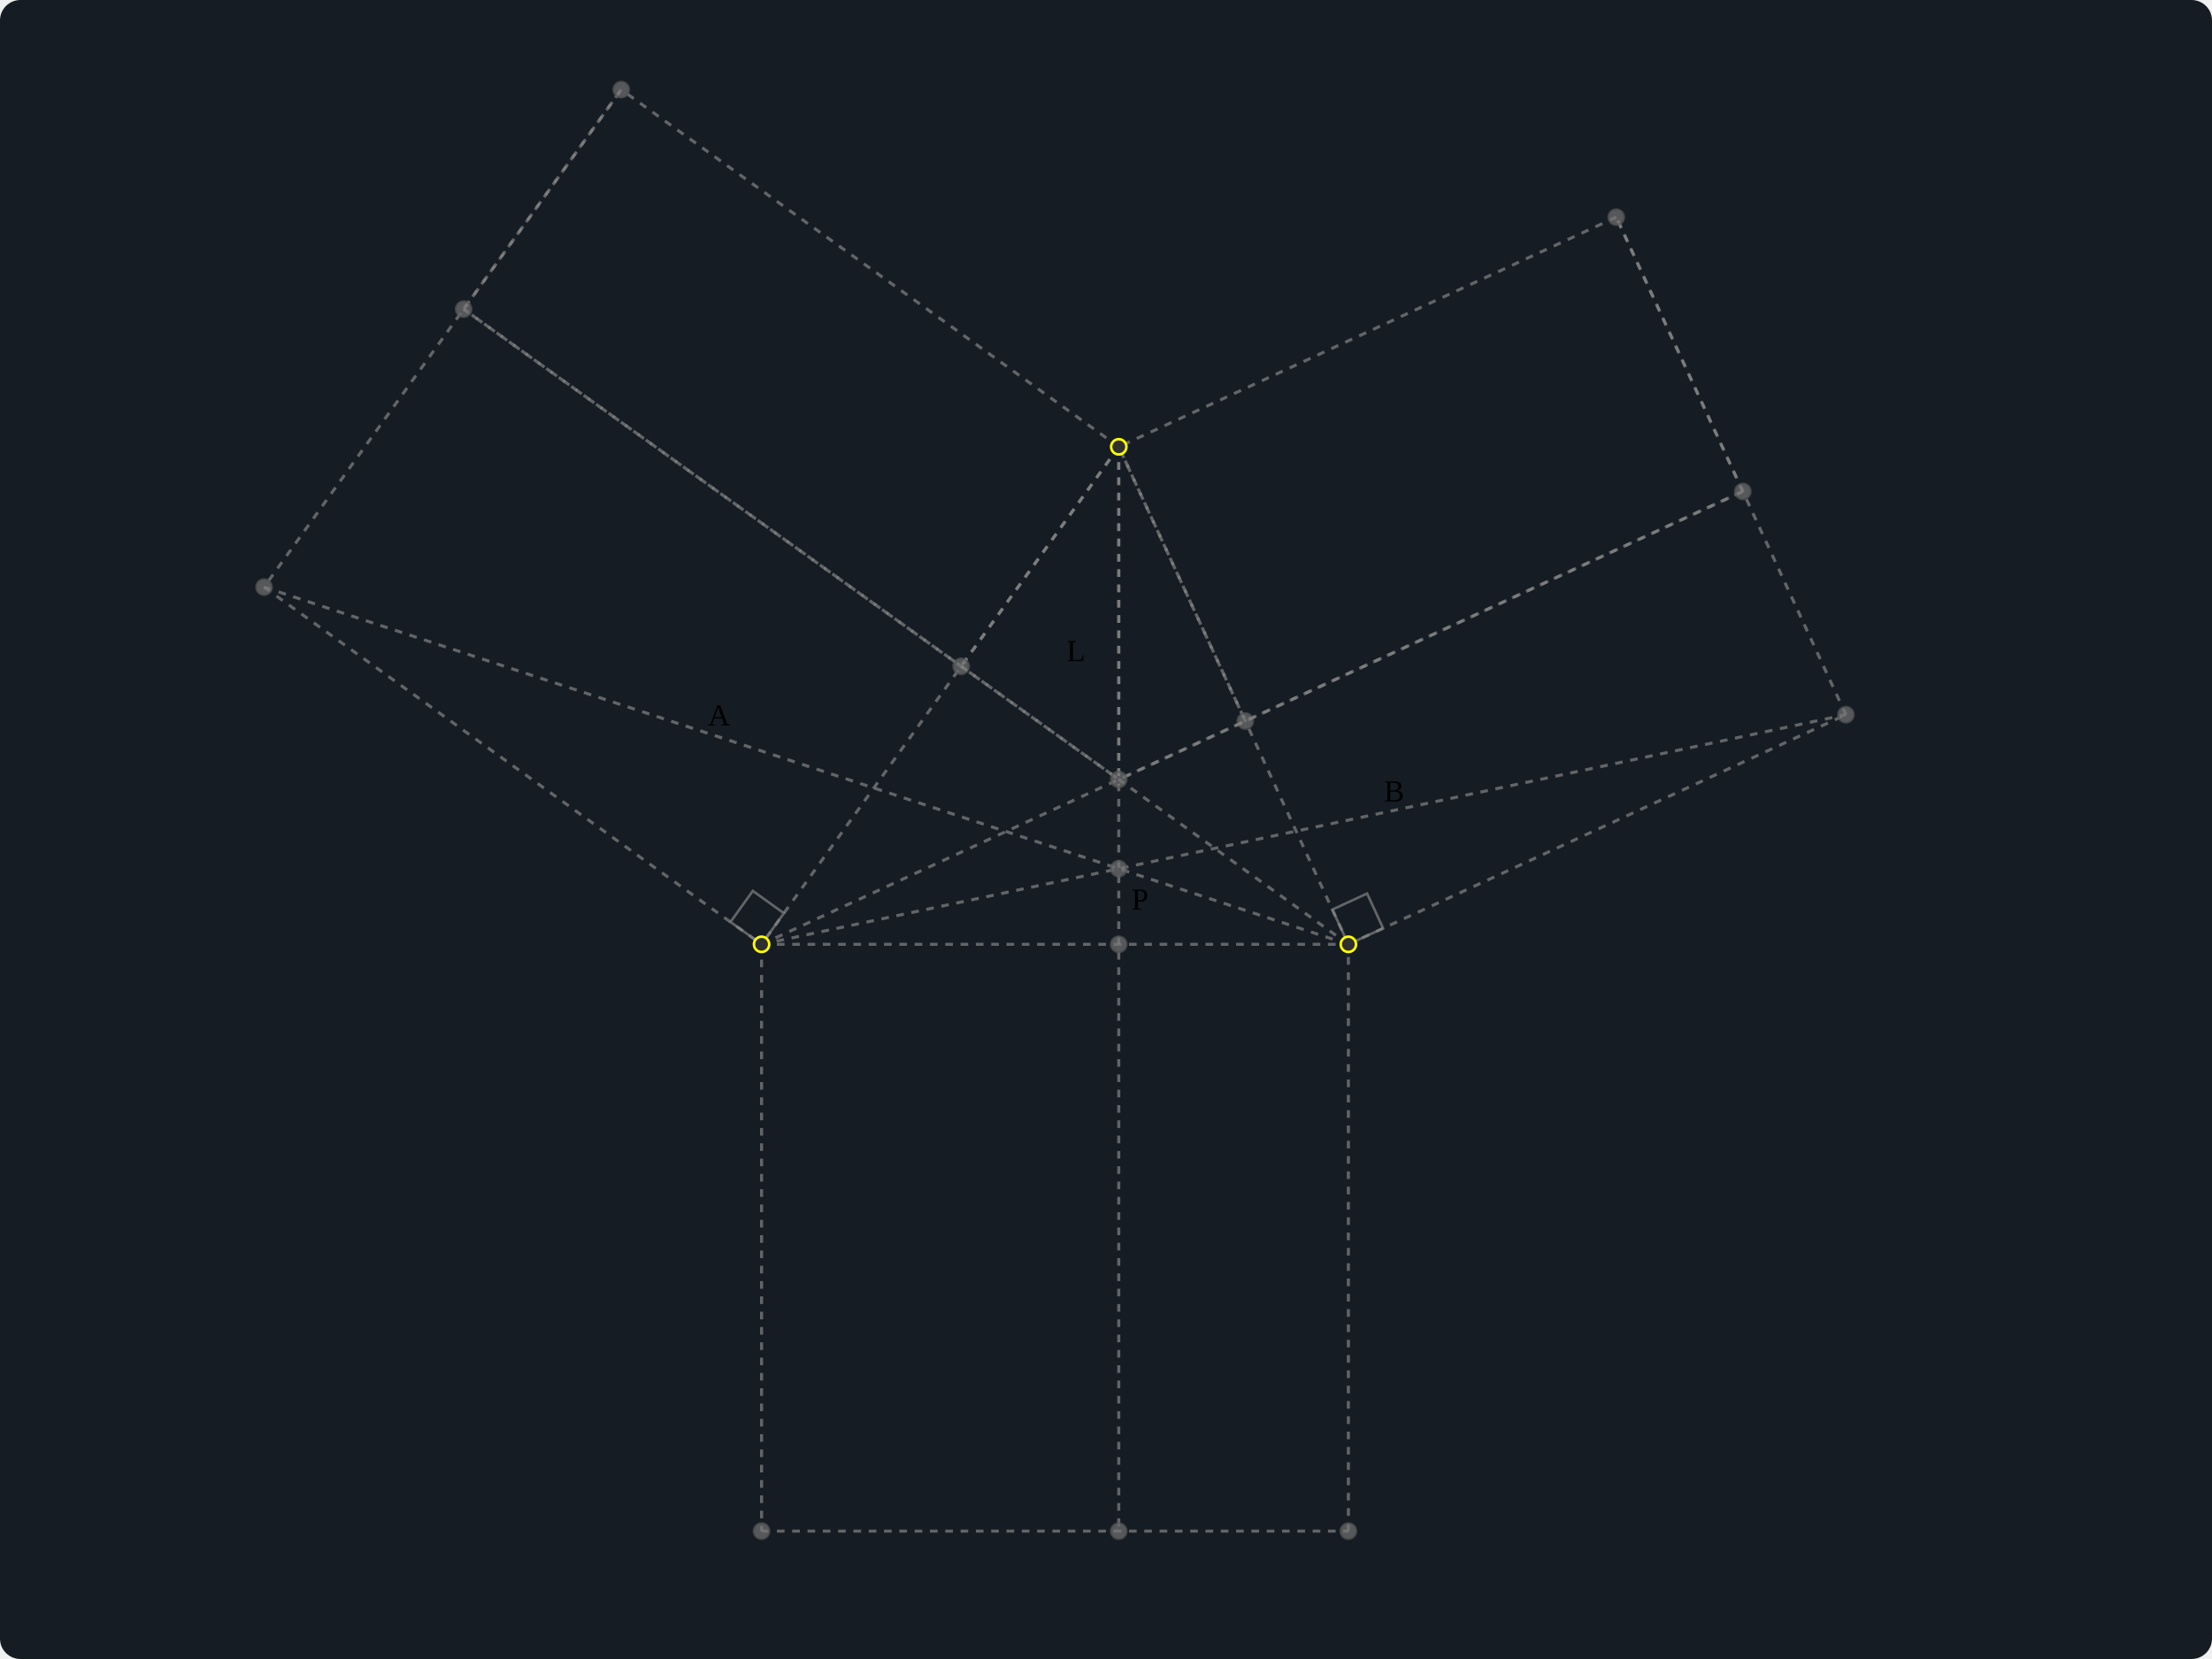
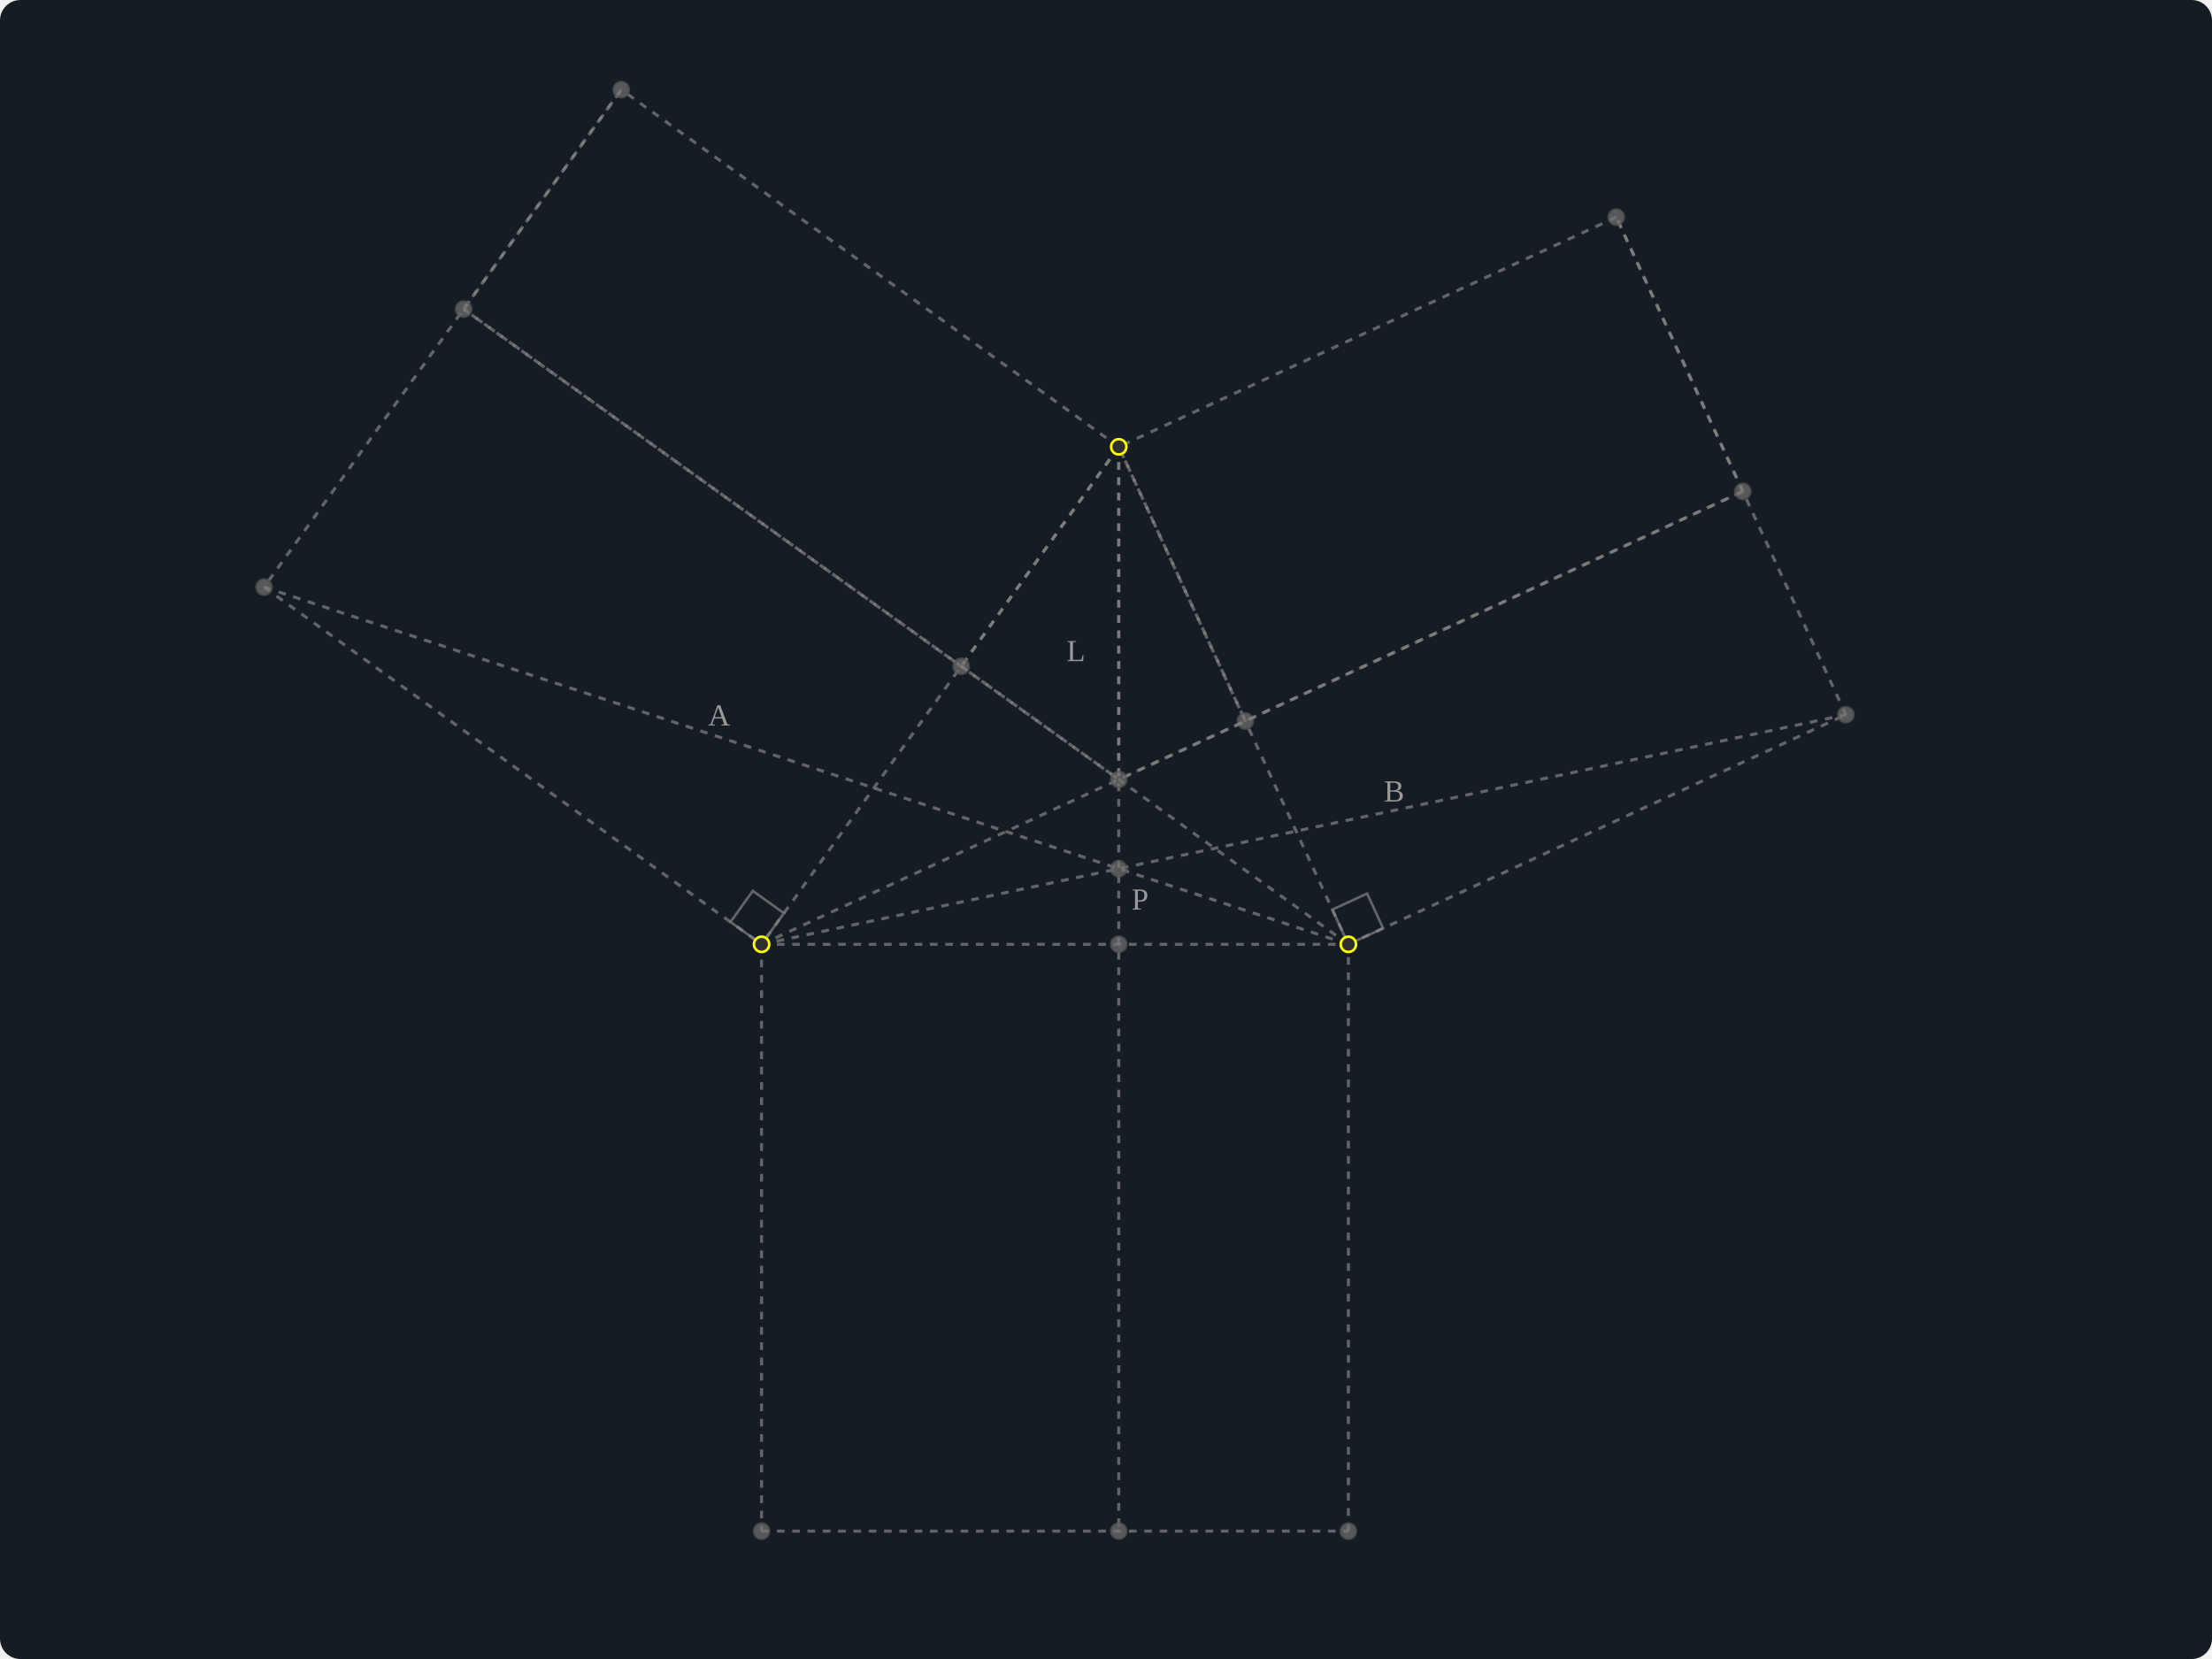
<svg xmlns="http://www.w3.org/2000/svg" xmlns:html="http://www.w3.org/1999/xhtml" xmlns:ns1="https://svgjs.com/svgjs" version="1.1" width="867" height="650.25" viewBox="0 0 867 650.25">
  <g transform="matrix(1,0,0,-1,433.5,325.125)">
    <rect width="867" height="650.25" class="fsg-board" fill="#ffffff00" rx="8" ry="8" x="-433.5" y="-325.125" />
    <rect width="0" height="0" class="fsg-ui-select-box" x="85" y="-92.875" />
    <circle r="230" cx="95" cy="-45" class="circle dashed" fill="#ff0f6328" stroke="#888888aa" component_no="19" component_refs="9,6" fsg_shape="true" fsg_fill_none="true" fsg_hidden="true" />
    <line x1="95" y1="-11558" x2="95" y2="1644.607" class="perp-line dashed" stroke="#888888aa" component_no="18" component_refs="10,9" fsg_shape="true" fsg_hidden="true" />
    <line x1="5" y1="150" x2="-135" y2="-45" class="edge dashed" stroke="#888888aa" component_no="8" component_refs="5,6" fsg_shape="true" />
    <line x1="95" y1="-45" x2="5" y2="150" class="edge dashed" stroke="#888888aa" component_no="11" component_refs="9,5" fsg_shape="true" />
    <line x1="5" y1="150" x2="5" y2="-11558" class="ray dashed" stroke="#888888aa" component_no="13" component_refs="5,12" fsg_shape="true" fsg_hidden="true" />
    <line x1="770.143" y1="-399.333" x2="-2076.775" y2="1644.607" class="perp-line dashed" stroke="#888888aa" component_no="29" component_refs="8,5" fsg_shape="true" fsg_hidden="true" />
    <circle r="240.052" cx="5" cy="150" class="circle dashed" fill="#ff0f6328" stroke="#888888aa" component_no="32" component_refs="5,6" fsg_shape="true" fsg_fill_none="true" fsg_hidden="true" />
    <line x1="-2458" y1="-986.769" x2="770.143" y2="503.143" class="perp-line dashed" stroke="#888888aa" component_no="45" component_refs="11,5" fsg_shape="true" fsg_hidden="true" />
    <circle r="214.767" cx="5" cy="150" class="circle dashed" fill="#ff0f6328" stroke="#888888aa" component_no="46" component_refs="5,9" fsg_shape="true" fsg_fill_none="true" fsg_hidden="true" />
    <line x1="200" y1="240" x2="5" y2="150" class="edge dashed" stroke="#888888aa" component_no="55" component_refs="48,5" fsg_shape="true" />
    <line x1="5" y1="150" x2="-190" y2="290" class="edge dashed" stroke="#888888aa" component_no="56" component_refs="5,34" fsg_shape="true" />
    <line x1="5" y1="150" x2="5" y2="-275" class="edge dashed" stroke="#888888aa" component_no="63" component_refs="5,62" label="L" fsg_shape="true" />
    <path d="M -135 -45 L -126.252 -32.815 L -138.437 -24.067 L -147.185 -36.252 Z" class="angle" fill="#ff0f6328" stroke="#888888aa" component_no="69" component_refs="5,6,37" fsg_shape="true" fsg_fill_none="true" />
    <path d="M 95 -45 L 108.619 -38.714 L 102.334 -25.095 L 88.714 -31.381 Z" class="angle" fill="#ff0f6328" stroke="#888888aa" component_no="70" component_refs="51,9,5" fsg_shape="true" fsg_fill_none="true" />
    <line x1="5" y1="150" x2="5" y2="19.615" class="edge dashed" stroke="#888888aa" component_no="73" component_refs="5,68" fsg_shape="true" />
    <line x1="5" y1="150" x2="-56.77" y2="63.963" class="edge dashed" stroke="#888888aa" component_no="74" component_refs="5,26" fsg_shape="true" />
    <line x1="5" y1="150" x2="54.61" y2="42.512" class="edge dashed" stroke="#888888aa" component_no="75" component_refs="5,39" fsg_shape="true" />
    <circle r="3" cx="5" cy="150" class="point" stroke="#888888aa" component_no="5" />
    <line x1="-135" y1="-45" x2="95" y2="-45" class="edge dashed" stroke="#888888aa" component_no="10" component_refs="6,9" fsg_shape="true" />
    <line x1="-135" y1="-11558" x2="-135" y2="1644.607" class="perp-line dashed" stroke="#888888aa" component_no="16" component_refs="10,6" fsg_shape="true" fsg_hidden="true" />
    <line x1="-2458" y1="1622.795" x2="770.143" y2="-694.846" class="perp-line dashed" stroke="#888888aa" component_no="31" component_refs="8,6" fsg_shape="true" fsg_hidden="true" />
    <line x1="-135" y1="-45" x2="770.143" y2="372.758" class="ray dashed" stroke="#888888aa" component_no="40" component_refs="6,39" fsg_shape="true" fsg_hidden="true" />
    <line x1="-135" y1="-45" x2="290" y2="45" class="edge dashed" stroke="#888888aa" component_no="52" component_refs="6,51" label="B" fsg_shape="true" />
    <line x1="-330" y1="95" x2="-135" y2="-45" class="edge dashed" stroke="#888888aa" component_no="58" component_refs="37,6" fsg_shape="true" />
    <line x1="-135" y1="-45" x2="-135" y2="-275" class="edge dashed" stroke="#888888aa" component_no="59" component_refs="6,25" fsg_shape="true" />
    <line x1="-135" y1="-45" x2="249.61" y2="132.512" class="edge dashed" stroke="#888888aa" component_no="66" component_refs="6,64" fsg_shape="true" />
    <circle r="3" cx="-135" cy="-45" class="point" stroke="#888888aa" component_no="6" />
    <line x1="95" y1="-45" x2="-2258.382" y2="1644.607" class="ray dashed" stroke="#888888aa" component_no="27" component_refs="9,26" fsg_shape="true" fsg_hidden="true" />
    <line x1="-330" y1="95" x2="95" y2="-45" class="edge dashed" stroke="#888888aa" component_no="41" component_refs="37,9" label="A" fsg_shape="true" />
    <line x1="-2458" y1="-1223.308" x2="770.143" y2="266.604" class="perp-line dashed" stroke="#888888aa" component_no="43" component_refs="11,9" fsg_shape="true" fsg_hidden="true" />
    <line x1="95" y1="-45" x2="290" y2="45" class="edge dashed" stroke="#888888aa" component_no="53" component_refs="9,51" fsg_shape="true" />
    <line x1="95" y1="-275" x2="95" y2="-45" class="edge dashed" stroke="#888888aa" component_no="61" component_refs="21,9" fsg_shape="true" />
    <line x1="95" y1="-45" x2="-251.77" y2="203.963" class="edge dashed" stroke="#888888aa" component_no="65" component_refs="9,38" fsg_shape="true" />
    <circle r="3" cx="95" cy="-45" class="point" stroke="#888888aa" component_no="9" />
    <circle r="3" cx="5" cy="-45" class="intersect-point" index="0" component_no="12" component_refs="10,5" />
    <line x1="-2458" y1="-275" x2="770.143" y2="-275" class="perp-line dashed" stroke="#888888aa" component_no="24" component_refs="18,21" fsg_shape="true" fsg_hidden="true" />
    <line x1="-135" y1="-275" x2="95" y2="-275" class="edge dashed" stroke="#888888aa" component_no="60" component_refs="25,21" fsg_shape="true" />
    <circle r="3" cx="95" cy="-275" class="intersect-point" index="1" component_no="21" component_refs="18,19" />
    <circle r="3" cx="-135" cy="-275" class="intersect-point" index="0" component_no="25" component_refs="24,16" />
    <circle r="3" cx="-56.77" cy="63.963" class="intersect-point" index="0" component_no="26" component_refs="8,9" />
    <line x1="-2458" y1="-2869" x2="770.143" y2="1627.342" class="perp-line dashed" stroke="#888888aa" component_no="36" component_refs="29,34" fsg_shape="true" fsg_hidden="true" />
    <line x1="-190" y1="290" x2="-330" y2="95" class="edge dashed" stroke="#888888aa" component_no="57" component_refs="34,37" fsg_shape="true" />
    <line x1="-251.77" y1="203.963" x2="-190" y2="290" class="edge dashed" stroke="#888888aa" component_no="72" component_refs="38,34" fsg_shape="true" />
    <circle r="3" cx="-190" cy="290" class="intersect-point" index="1" component_no="34" component_refs="29,32" />
    <circle r="3" cx="-330" cy="95" class="intersect-point" index="0" component_no="37" component_refs="36,31" />
    <line x1="-251.77" y1="203.963" x2="5" y2="19.615" class="edge dashed" stroke="#888888aa" component_no="77" component_refs="38,68" fsg_shape="true" />
    <circle r="3" cx="-251.77" cy="203.963" class="intersect-point" index="0" component_no="38" component_refs="27,36" />
    <circle r="3" cx="54.61" cy="42.512" class="intersect-point" index="0" component_no="39" component_refs="11,6" />
    <line x1="770.143" y1="-995.31" x2="-448.28" y2="1644.607" class="perp-line dashed" stroke="#888888aa" component_no="50" component_refs="45,48" fsg_shape="true" fsg_hidden="true" />
    <line x1="290" y1="45" x2="200" y2="240" class="edge dashed" stroke="#888888aa" component_no="54" component_refs="51,48" fsg_shape="true" />
    <line x1="249.61" y1="132.512" x2="200" y2="240" class="edge dashed" stroke="#888888aa" component_no="71" component_refs="64,48" fsg_shape="true" />
    <circle r="3" cx="200" cy="240" class="intersect-point" index="1" component_no="48" component_refs="45,46" />
    <circle r="3" cx="290" cy="45" class="intersect-point" index="0" component_no="51" component_refs="50,43" />
    <circle r="3" cx="5" cy="-275" class="intersect-point" index="0" component_no="62" component_refs="13,60" />
    <line x1="249.61" y1="132.512" x2="5" y2="19.615" class="edge dashed" stroke="#888888aa" component_no="76" component_refs="64,68" fsg_shape="true" />
    <circle r="3" cx="249.61" cy="132.512" class="intersect-point" index="0" component_no="64" component_refs="40,54" />
    <circle r="3" cx="5" cy="-15.353" class="intersect-point" index="0" component_no="67" component_refs="41,52" label="P" />
    <circle r="3" cx="5" cy="19.615" class="intersect-point" index="0" component_no="68" component_refs="66,65" />
    <text class="label" offset_x="5" offset_y="5" of="67" transform="matrix(1,0,0,-1,0,0)" x="10.013" y="10.577" ns1:data="{&quot;leading&quot;:&quot;1.3&quot;}">
      <tspan dy="20.8" x="10.013" ns1:data="{&quot;leading&quot;:&quot;1.3&quot;,&quot;newLined&quot;:true}">P</tspan>
    </text>
    <text class="label" offset_x="-20.453" offset_y="-139.531" of="63" transform="matrix(1,0,0,-1,0,0)" x="-15.445" y="-86.797" ns1:data="{&quot;leading&quot;:&quot;1.3&quot;}">
      <tspan dy="20.8" x="-15.445" ns1:data="{&quot;leading&quot;:&quot;1.3&quot;,&quot;newLined&quot;:true}">L</tspan>
    </text>
    <text class="label" offset_x="-38.5" offset_y="-27.234" of="41" transform="matrix(1,0,0,-1,0,0)" x="-155.997" y="-61.574" ns1:data="{&quot;leading&quot;:&quot;1.3&quot;}">
      <tspan dy="20.8" x="-155.997" ns1:data="{&quot;leading&quot;:&quot;1.3&quot;,&quot;newLined&quot;:true}">A</tspan>
    </text>
    <text class="label" offset_x="31.422" offset_y="-22.016" of="52" transform="matrix(1,0,0,-1,0,0)" x="108.933" y="-31.791" ns1:data="{&quot;leading&quot;:&quot;1.3&quot;}">
      <tspan dy="20.8" x="108.933" ns1:data="{&quot;leading&quot;:&quot;1.3&quot;,&quot;newLined&quot;:true}">B</tspan>
    </text>
  </g>
  <defs>
    <style>
svg {
  user-select: none;
  -webkit-user-select: none;
}

svg .fsg-board {
  fill: #151c23;
}

svg .fsg-ui-select-box {
  stroke-width: 0.5;
  fill: none;
}

svg .menu {
  font: 0.9em Roboto, Helvetica, Sans-Serif, Times, serif, monospace;
}

svg .menu_title {
  fill: #aaa;
  font-family: Georgia, 'Times New Roman', Times, serif;
}

svg .menu_item {
  font-weight: 300;
  fill: #888;
}

svg .menu_item:hover {
  fill: #fff;
  cursor: pointer;
}

svg *[fsg_hidden] {
  visibility: hidden;
}

svg *[fsg_fill_none]{
  fill: none;
}

svg *[fsg_shape]:hover {
  stroke: #fff;
}

svg .dashed {
  stroke-dasharray: 3;
  stroke-width: 1.2;
}

svg .axis-x, svg .axis-y {
  stroke: #555; 
  stroke-width: 1.2;
}

svg .vector-marker-start, svg .vector-marker-end {
  fill: #999;
}

svg .point {
  fill: #2f2f2f;
  stroke: #ff0;
}

svg .pin-point {
  fill: #777777aa;
  stroke: #ff0;
}

svg .mid-point, svg .intersect-point {
  fill: #777777aa;
  stroke: #565656aa;
}

svg .point:hover, svg .pin-point:hover {
  cursor: grab;
}

svg .mid-point:hover, svg .intersect-point:hover {
  cursor: pointer;
}

svg g, svg div, svg foreignObject, svg span {
  position: relative;
}

svg span.base {
  position: relative !important;
}

svg .latex-container {
  width: max-content;
  height: max-content;
  position: fixed; /* important for Safari */
}
+ 
+ svg .latex,
+ svg .label {
+   color: #999;
+   fill: #999;
+   font-family: 'KaTeX_Math', 'Times New Roman', Times, serif;
+ }
</style>
    <html:link rel="stylesheet" href="https://rintaroutw.github.io/fsg/style/runtime.css" />
    <html:link rel="stylesheet" href="https://cdn.jsdelivr.net/npm/katex@0.12.0/dist/katex.min.css" />
    <marker markerWidth="6" markerHeight="6" refX="3" refY="3" viewBox="0 0 6 6" orient="auto" class="vector-start-marker">
      <circle r="3" cx="3" cy="3" class="vector-marker-start" />
    </marker>
    <marker markerWidth="10" markerHeight="6" refX="10" refY="3" viewBox="0 0 10 6" orient="auto" class="vector-end-marker" id="SvgjsMarker1000">
      <polygon points="0 0, 10 3, 0 6" stroke-width="1" class="vector-marker-end" />
    </marker>
  </defs>
</svg>
